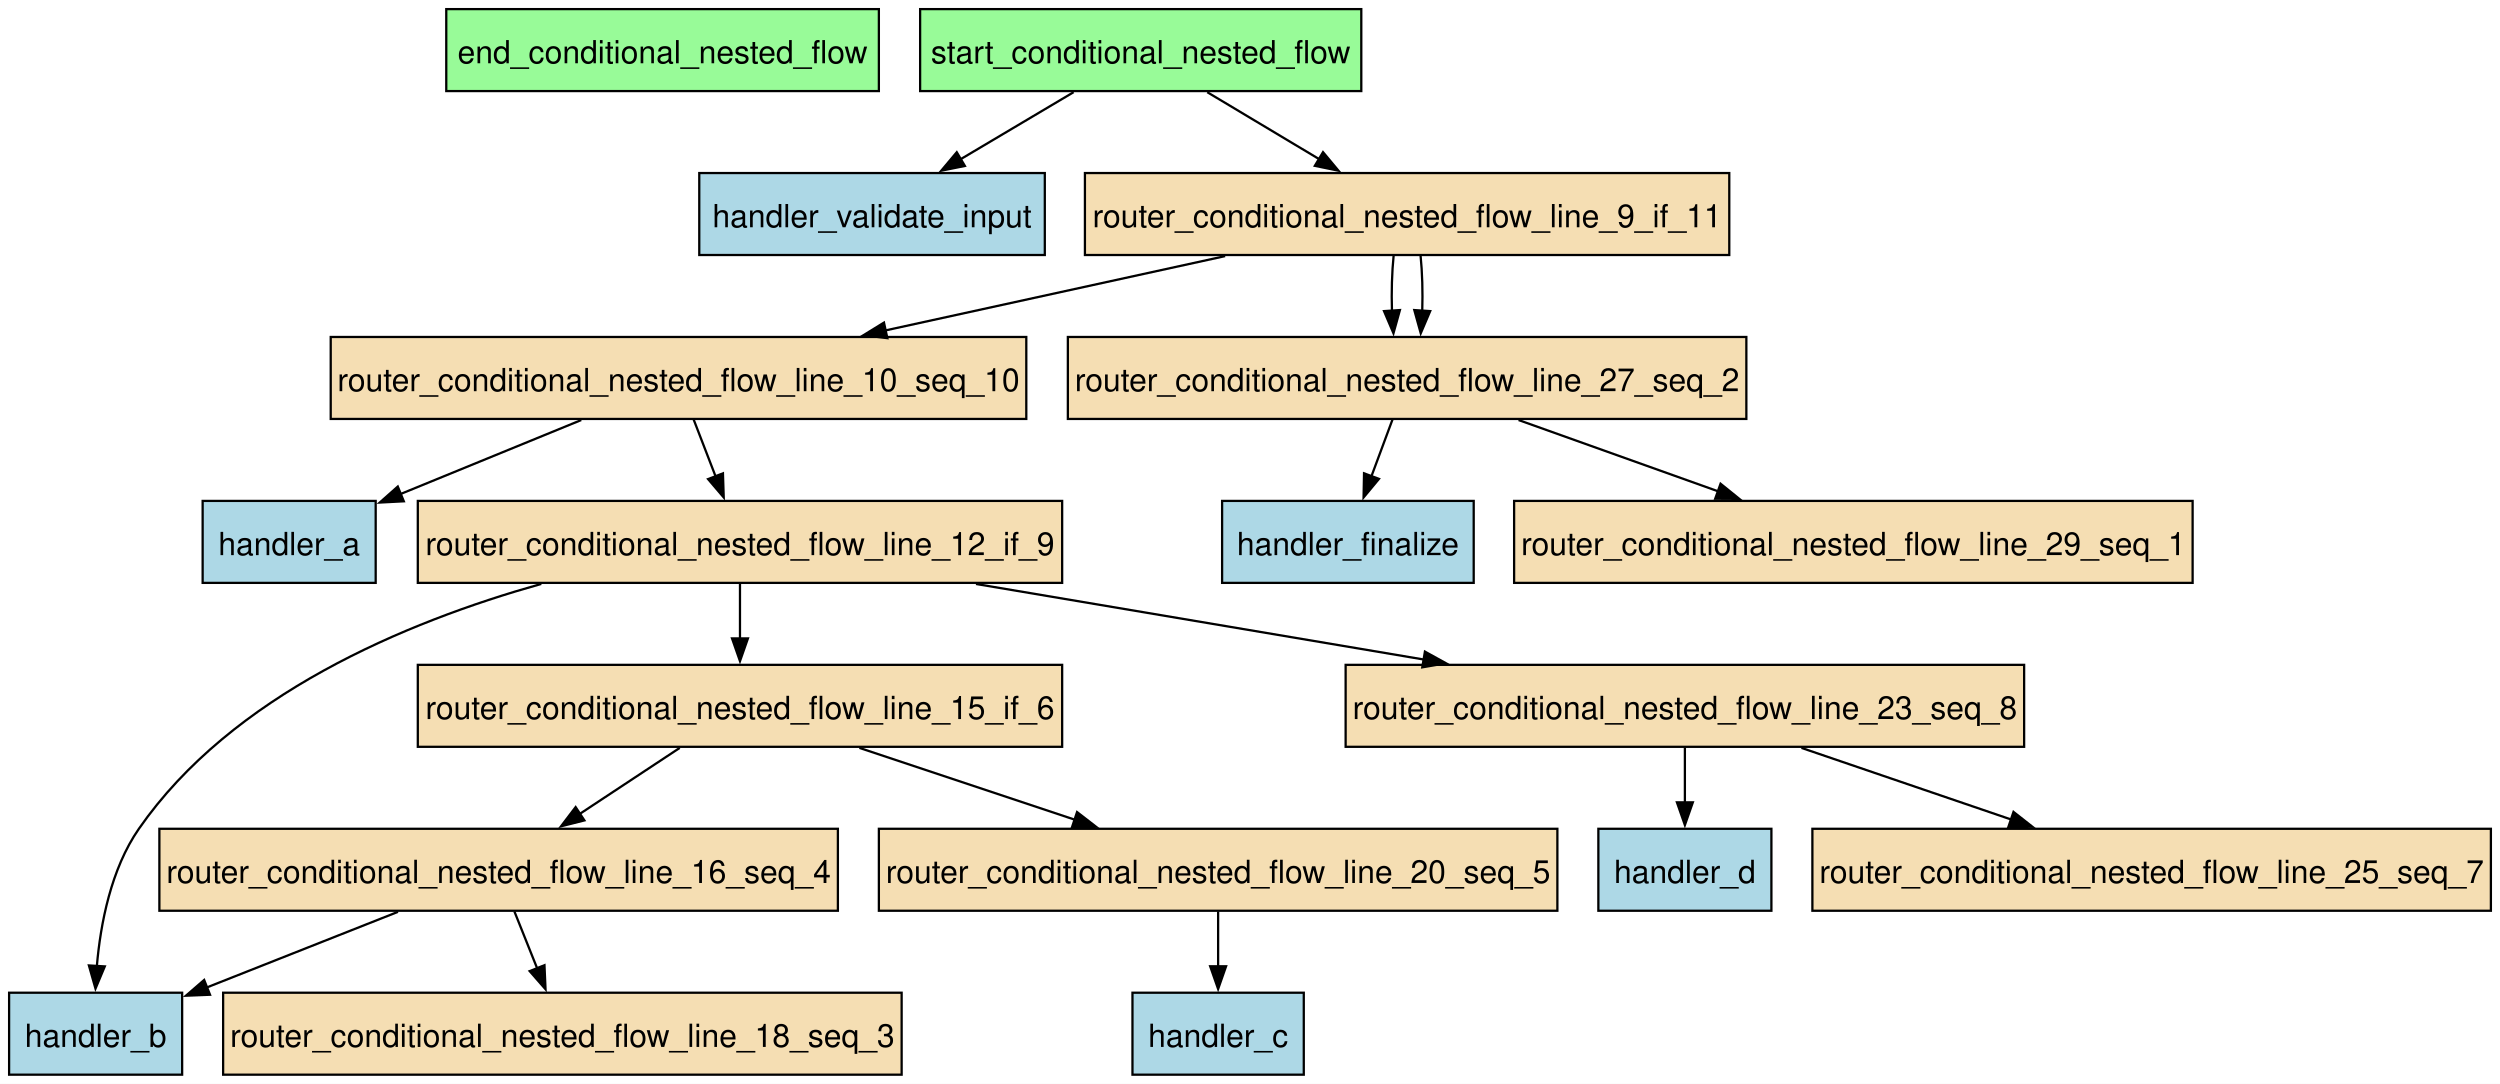
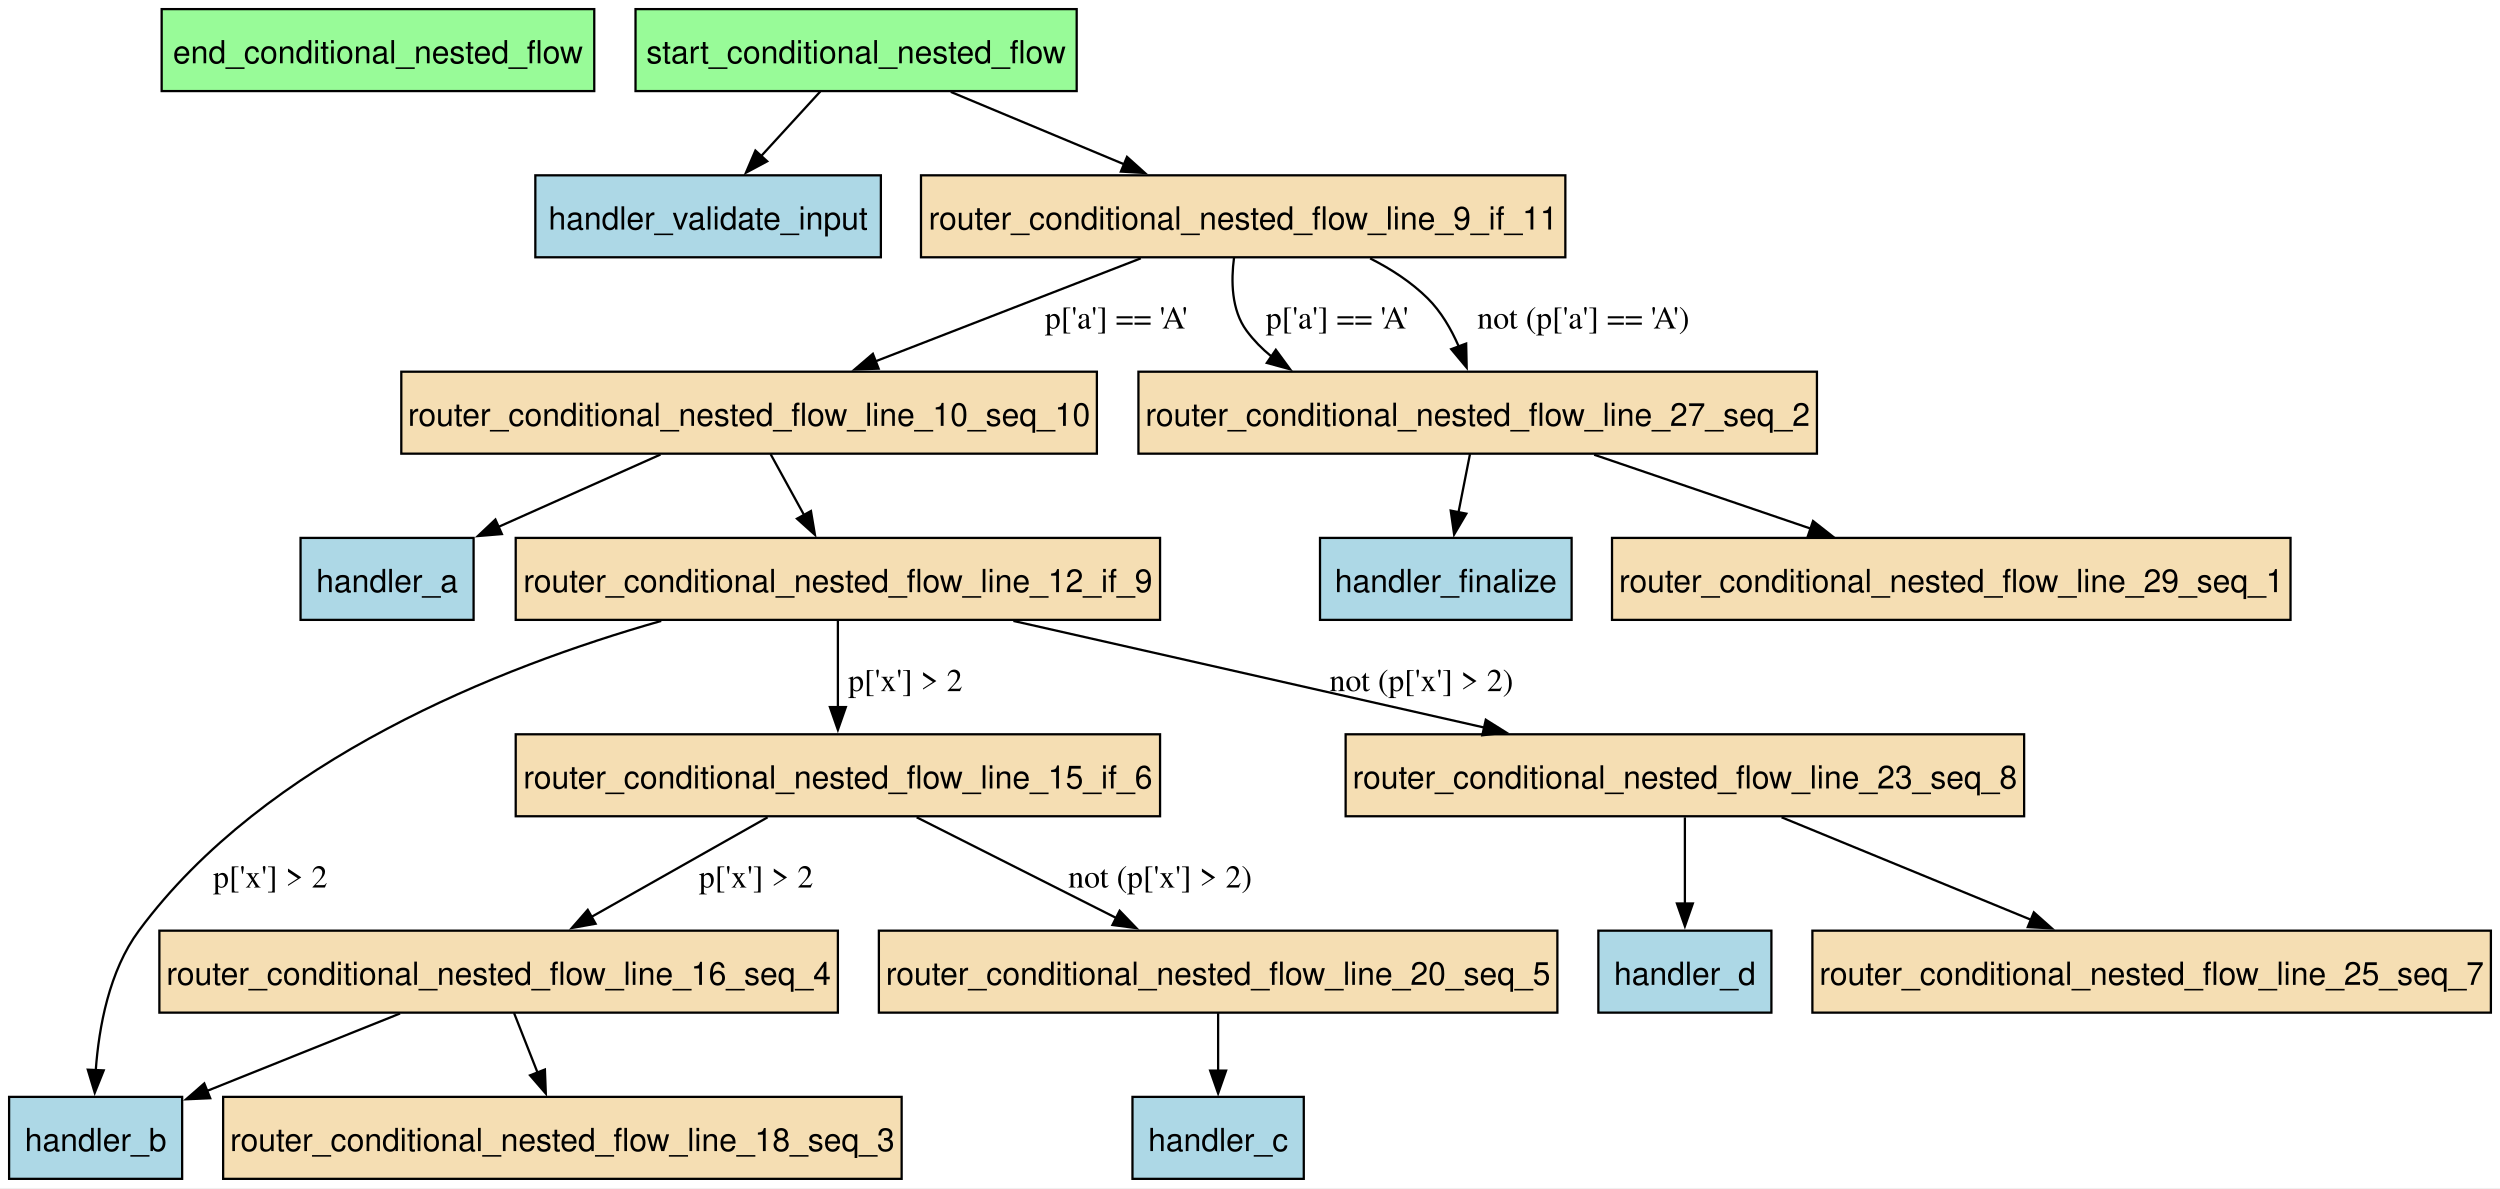
- <svg xmlns="http://www.w3.org/2000/svg" width="1098pt" height="476pt" viewBox="0.00 0.00 1098.00 476.00">
-   <g id="graph0" class="graph" transform="scale(1 1) rotate(0) translate(4 472)">
-     <polygon fill="white" stroke="none" points="-4,4 -4,-472 1094,-472 1094,4 -4,4" />
+ <svg xmlns="http://www.w3.org/2000/svg" width="1098pt" height="522pt" viewBox="0.00 0.00 1098.00 522.00">
+   <g id="graph0" class="graph" transform="scale(1 1) rotate(0) translate(4 517.75)">
+     <polygon fill="white" stroke="none" points="-4,4 -4,-517.75 1094,-517.75 1094,4 -4,4" />
    <g id="node1" class="node">
-       <polygon fill="palegreen" stroke="black" points="382,-468 192,-468 192,-432 382,-432 382,-468" />
-       <text xml:space="preserve" text-anchor="middle" x="287" y="-444.2" font-family="Helvetica,sans-Serif" font-size="14.00">end_conditional_nested_flow</text>
+       <polygon fill="palegreen" stroke="black" points="257,-513.75 67,-513.75 67,-477.75 257,-477.75 257,-513.75" />
+       <text xml:space="preserve" text-anchor="middle" x="162" y="-489.95" font-family="Helvetica,sans-Serif" font-size="14.00">end_conditional_nested_flow</text>
    </g>
    <g id="node2" class="node">
-       <polygon fill="lightblue" stroke="black" points="161,-252 85,-252 85,-216 161,-216 161,-252" />
-       <text xml:space="preserve" text-anchor="middle" x="123" y="-228.2" font-family="Helvetica,sans-Serif" font-size="14.00">handler_a</text>
+       <polygon fill="lightblue" stroke="black" points="204,-281.5 128,-281.5 128,-245.5 204,-245.5 204,-281.5" />
+       <text xml:space="preserve" text-anchor="middle" x="166" y="-257.7" font-family="Helvetica,sans-Serif" font-size="14.00">handler_a</text>
    </g>
    <g id="node3" class="node">
      <polygon fill="lightblue" stroke="black" points="76,-36 0,-36 0,0 76,0 76,-36" />
      <text xml:space="preserve" text-anchor="middle" x="38" y="-12.2" font-family="Helvetica,sans-Serif" font-size="14.00">handler_b</text>
    </g>
    <g id="node4" class="node">
      <polygon fill="lightblue" stroke="black" points="568.62,-36 493.38,-36 493.38,0 568.62,0 568.62,-36" />
      <text xml:space="preserve" text-anchor="middle" x="531" y="-12.2" font-family="Helvetica,sans-Serif" font-size="14.00">handler_c</text>
    </g>
    <g id="node5" class="node">
-       <polygon fill="lightblue" stroke="black" points="774,-108 698,-108 698,-72 774,-72 774,-108" />
-       <text xml:space="preserve" text-anchor="middle" x="736" y="-84.2" font-family="Helvetica,sans-Serif" font-size="14.00">handler_d</text>
+       <polygon fill="lightblue" stroke="black" points="774,-109 698,-109 698,-73 774,-73 774,-109" />
+       <text xml:space="preserve" text-anchor="middle" x="736" y="-85.2" font-family="Helvetica,sans-Serif" font-size="14.00">handler_d</text>
    </g>
    <g id="node6" class="node">
-       <polygon fill="lightblue" stroke="black" points="643.25,-252 532.75,-252 532.75,-216 643.25,-216 643.25,-252" />
-       <text xml:space="preserve" text-anchor="middle" x="588" y="-228.2" font-family="Helvetica,sans-Serif" font-size="14.00">handler_finalize</text>
+       <polygon fill="lightblue" stroke="black" points="686.25,-281.5 575.75,-281.5 575.75,-245.5 686.25,-245.5 686.25,-281.5" />
+       <text xml:space="preserve" text-anchor="middle" x="631" y="-257.7" font-family="Helvetica,sans-Serif" font-size="14.00">handler_finalize</text>
    </g>
    <g id="node7" class="node">
-       <polygon fill="lightblue" stroke="black" points="454.88,-396 303.12,-396 303.12,-360 454.88,-360 454.88,-396" />
-       <text xml:space="preserve" text-anchor="middle" x="379" y="-372.2" font-family="Helvetica,sans-Serif" font-size="14.00">handler_validate_input</text>
+       <polygon fill="lightblue" stroke="black" points="382.88,-440.75 231.12,-440.75 231.12,-404.75 382.88,-404.75 382.88,-440.75" />
+       <text xml:space="preserve" text-anchor="middle" x="307" y="-416.95" font-family="Helvetica,sans-Serif" font-size="14.00">handler_validate_input</text>
    </g>
    <g id="node8" class="node">
-       <polygon fill="wheat" stroke="black" points="446.75,-324 141.25,-324 141.25,-288 446.75,-288 446.75,-324" />
-       <text xml:space="preserve" text-anchor="middle" x="294" y="-300.2" font-family="Helvetica,sans-Serif" font-size="14.00">router_conditional_nested_flow_line_10_seq_10</text>
+       <polygon fill="wheat" stroke="black" points="477.75,-354.5 172.25,-354.5 172.25,-318.5 477.75,-318.5 477.75,-354.5" />
+       <text xml:space="preserve" text-anchor="middle" x="325" y="-330.7" font-family="Helvetica,sans-Serif" font-size="14.00">router_conditional_nested_flow_line_10_seq_10</text>
    </g>
    <g id="edge15" class="edge">
-       <path fill="none" stroke="black" d="M251.29,-287.52C227.14,-277.63 196.85,-265.23 171.77,-254.97" />
-       <polygon fill="black" stroke="black" points="173.36,-251.83 162.78,-251.28 170.71,-258.31 173.36,-251.83" />
+       <path fill="none" stroke="black" d="M286.1,-318.13C264.58,-308.52 237.62,-296.48 214.71,-286.25" />
+       <polygon fill="black" stroke="black" points="216.43,-283.19 205.88,-282.31 213.58,-289.58 216.43,-283.19" />
    </g>
    <g id="node9" class="node">
-       <polygon fill="wheat" stroke="black" points="462.5,-252 179.5,-252 179.5,-216 462.5,-216 462.5,-252" />
-       <text xml:space="preserve" text-anchor="middle" x="321" y="-228.2" font-family="Helvetica,sans-Serif" font-size="14.00">router_conditional_nested_flow_line_12_if_9</text>
+       <polygon fill="wheat" stroke="black" points="505.5,-281.5 222.5,-281.5 222.5,-245.5 505.5,-245.5 505.5,-281.5" />
+       <text xml:space="preserve" text-anchor="middle" x="364" y="-257.7" font-family="Helvetica,sans-Serif" font-size="14.00">router_conditional_nested_flow_line_12_if_9</text>
    </g>
    <g id="edge16" class="edge">
-       <path fill="none" stroke="black" d="M300.67,-287.7C303.58,-280.15 307.07,-271.12 310.32,-262.68" />
-       <polygon fill="black" stroke="black" points="313.52,-264.11 313.86,-253.52 306.99,-261.59 313.52,-264.11" />
+       <path fill="none" stroke="black" d="M334.44,-318.31C338.85,-310.29 344.2,-300.55 349.13,-291.57" />
+       <polygon fill="black" stroke="black" points="352.17,-293.31 353.92,-282.86 346.04,-289.94 352.17,-293.31" />
    </g>
    <g id="edge12" class="edge">
-       <path fill="none" stroke="black" d="M233.73,-215.55C173.73,-198.69 97.78,-166.73 57,-108 44.73,-90.33 40.14,-66.27 38.53,-47.63" />
-       <polygon fill="black" stroke="black" points="42.03,-47.56 37.94,-37.79 35.04,-47.98 42.03,-47.56" />
+       <path fill="none" stroke="black" d="M286.4,-245.03C215.17,-224.78 112.55,-184.09 57,-109 43.93,-91.33 39.42,-66.64 38.05,-47.59" />
+       <polygon fill="black" stroke="black" points="41.55,-47.64 37.61,-37.81 34.56,-47.95 41.55,-47.64" />
+       <text xml:space="preserve" text-anchor="middle" x="114.69" y="-127.95" font-family="Times,serif" font-size="14.00">p['x'] &gt; 2</text>
    </g>
    <g id="node10" class="node">
-       <polygon fill="wheat" stroke="black" points="462.5,-180 179.5,-180 179.5,-144 462.5,-144 462.5,-180" />
-       <text xml:space="preserve" text-anchor="middle" x="321" y="-156.2" font-family="Helvetica,sans-Serif" font-size="14.00">router_conditional_nested_flow_line_15_if_6</text>
+       <polygon fill="wheat" stroke="black" points="505.5,-195.25 222.5,-195.25 222.5,-159.25 505.5,-159.25 505.5,-195.25" />
+       <text xml:space="preserve" text-anchor="middle" x="364" y="-171.45" font-family="Helvetica,sans-Serif" font-size="14.00">router_conditional_nested_flow_line_15_if_6</text>
    </g>
    <g id="edge13" class="edge">
-       <path fill="none" stroke="black" d="M321,-215.7C321,-208.41 321,-199.73 321,-191.54" />
-       <polygon fill="black" stroke="black" points="324.5,-191.62 321,-181.62 317.5,-191.62 324.5,-191.62" />
+       <path fill="none" stroke="black" d="M364,-245.04C364,-234.09 364,-219.69 364,-207.07" />
+       <polygon fill="black" stroke="black" points="367.5,-207.2 364,-197.2 360.5,-207.2 367.5,-207.2" />
+       <text xml:space="preserve" text-anchor="middle" x="393.62" y="-214.2" font-family="Times,serif" font-size="14.00">p['x'] &gt; 2</text>
    </g>
    <g id="node14" class="node">
-       <polygon fill="wheat" stroke="black" points="885,-180 587,-180 587,-144 885,-144 885,-180" />
-       <text xml:space="preserve" text-anchor="middle" x="736" y="-156.2" font-family="Helvetica,sans-Serif" font-size="14.00">router_conditional_nested_flow_line_23_seq_8</text>
+       <polygon fill="wheat" stroke="black" points="885,-195.25 587,-195.25 587,-159.25 885,-159.25 885,-195.25" />
+       <text xml:space="preserve" text-anchor="middle" x="736" y="-171.45" font-family="Helvetica,sans-Serif" font-size="14.00">router_conditional_nested_flow_line_23_seq_8</text>
    </g>
    <g id="edge14" class="edge">
-       <path fill="none" stroke="black" d="M424.65,-215.52C484.43,-205.43 559.71,-192.74 621.26,-182.35" />
-       <polygon fill="black" stroke="black" points="621.82,-185.81 631.1,-180.69 620.66,-178.91 621.82,-185.81" />
+       <path fill="none" stroke="black" d="M441.08,-245.04C501.31,-231.4 585.06,-212.43 647.93,-198.2" />
+       <polygon fill="black" stroke="black" points="648.56,-201.64 657.54,-196.02 647.02,-194.81 648.56,-201.64" />
+       <text xml:space="preserve" text-anchor="middle" x="620.27" y="-214.2" font-family="Times,serif" font-size="14.00">not (p['x'] &gt; 2)</text>
    </g>
    <g id="node11" class="node">
-       <polygon fill="wheat" stroke="black" points="364,-108 66,-108 66,-72 364,-72 364,-108" />
-       <text xml:space="preserve" text-anchor="middle" x="215" y="-84.2" font-family="Helvetica,sans-Serif" font-size="14.00">router_conditional_nested_flow_line_16_seq_4</text>
+       <polygon fill="wheat" stroke="black" points="364,-109 66,-109 66,-73 364,-73 364,-109" />
+       <text xml:space="preserve" text-anchor="middle" x="215" y="-85.2" font-family="Helvetica,sans-Serif" font-size="14.00">router_conditional_nested_flow_line_16_seq_4</text>
    </g>
    <g id="edge8" class="edge">
-       <path fill="none" stroke="black" d="M294.53,-143.52C281.27,-134.76 265.04,-124.04 250.7,-114.58" />
-       <polygon fill="black" stroke="black" points="252.67,-111.68 242.4,-109.09 248.82,-117.53 252.67,-111.68" />
+       <path fill="none" stroke="black" d="M333.13,-158.79C310.65,-146.08 280,-128.75 255.55,-114.93" />
+       <polygon fill="black" stroke="black" points="257.58,-112.05 247.15,-110.18 254.13,-118.15 257.58,-112.05" />
+       <text xml:space="preserve" text-anchor="middle" x="328.05" y="-127.95" font-family="Times,serif" font-size="14.00">p['x'] &gt; 2</text>
    </g>
    <g id="node13" class="node">
-       <polygon fill="wheat" stroke="black" points="680,-108 382,-108 382,-72 680,-72 680,-108" />
-       <text xml:space="preserve" text-anchor="middle" x="531" y="-84.2" font-family="Helvetica,sans-Serif" font-size="14.00">router_conditional_nested_flow_line_20_seq_5</text>
+       <polygon fill="wheat" stroke="black" points="680,-109 382,-109 382,-73 680,-73 680,-109" />
+       <text xml:space="preserve" text-anchor="middle" x="531" y="-85.2" font-family="Helvetica,sans-Serif" font-size="14.00">router_conditional_nested_flow_line_20_seq_5</text>
    </g>
    <g id="edge9" class="edge">
-       <path fill="none" stroke="black" d="M373.45,-143.52C402.12,-133.96 437.84,-122.05 468.01,-112" />
-       <polygon fill="black" stroke="black" points="469.04,-115.34 477.42,-108.86 466.83,-108.7 469.04,-115.34" />
+       <path fill="none" stroke="black" d="M398.6,-158.79C424.02,-145.97 458.76,-128.44 486.28,-114.56" />
+       <polygon fill="black" stroke="black" points="487.74,-117.75 495.09,-110.12 484.59,-111.5 487.74,-117.75" />
+       <text xml:space="preserve" text-anchor="middle" x="505.5" y="-127.95" font-family="Times,serif" font-size="14.00">not (p['x'] &gt; 2)</text>
    </g>
    <g id="edge5" class="edge">
-       <path fill="none" stroke="black" d="M170.79,-71.52C145.23,-61.41 113.03,-48.67 86.74,-38.28" />
-       <polygon fill="black" stroke="black" points="88.24,-35.11 77.65,-34.68 85.67,-41.61 88.24,-35.11" />
+       <path fill="none" stroke="black" d="M171.7,-72.63C146.06,-62.35 113.51,-49.29 86.95,-38.63" />
+       <polygon fill="black" stroke="black" points="88.33,-35.42 77.74,-34.94 85.72,-41.91 88.33,-35.42" />
    </g>
    <g id="node12" class="node">
      <polygon fill="wheat" stroke="black" points="392,-36 94,-36 94,0 392,0 392,-36" />
      <text xml:space="preserve" text-anchor="middle" x="243" y="-12.2" font-family="Helvetica,sans-Serif" font-size="14.00">router_conditional_nested_flow_line_18_seq_3</text>
    </g>
    <g id="edge6" class="edge">
-       <path fill="none" stroke="black" d="M221.92,-71.7C224.94,-64.15 228.55,-55.12 231.93,-46.68" />
-       <polygon fill="black" stroke="black" points="235.13,-48.09 235.6,-37.51 228.63,-45.49 235.13,-48.09" />
+       <path fill="none" stroke="black" d="M221.78,-72.81C224.87,-64.96 228.62,-55.47 232.09,-46.66" />
+       <polygon fill="black" stroke="black" points="235.32,-48.02 235.73,-37.44 228.8,-45.46 235.32,-48.02" />
    </g>
    <g id="edge7" class="edge">
-       <path fill="none" stroke="black" d="M531,-71.7C531,-64.41 531,-55.73 531,-47.54" />
-       <polygon fill="black" stroke="black" points="534.5,-47.62 531,-37.62 527.5,-47.62 534.5,-47.62" />
+       <path fill="none" stroke="black" d="M531,-72.81C531,-65.23 531,-56.1 531,-47.54" />
+       <polygon fill="black" stroke="black" points="534.5,-47.54 531,-37.54 527.5,-47.54 534.5,-47.54" />
    </g>
    <g id="edge10" class="edge">
-       <path fill="none" stroke="black" d="M736,-143.7C736,-136.41 736,-127.73 736,-119.54" />
-       <polygon fill="black" stroke="black" points="739.5,-119.62 736,-109.62 732.5,-119.62 739.5,-119.62" />
+       <path fill="none" stroke="black" d="M736,-158.79C736,-147.84 736,-133.44 736,-120.82" />
+       <polygon fill="black" stroke="black" points="739.5,-120.95 736,-110.95 732.5,-120.95 739.5,-120.95" />
    </g>
    <g id="node15" class="node">
-       <polygon fill="wheat" stroke="black" points="1090,-108 792,-108 792,-72 1090,-72 1090,-108" />
-       <text xml:space="preserve" text-anchor="middle" x="941" y="-84.2" font-family="Helvetica,sans-Serif" font-size="14.00">router_conditional_nested_flow_line_25_seq_7</text>
+       <polygon fill="wheat" stroke="black" points="1090,-109 792,-109 792,-73 1090,-73 1090,-109" />
+       <text xml:space="preserve" text-anchor="middle" x="941" y="-85.2" font-family="Helvetica,sans-Serif" font-size="14.00">router_conditional_nested_flow_line_25_seq_7</text>
    </g>
    <g id="edge11" class="edge">
-       <path fill="none" stroke="black" d="M787.2,-143.52C815.19,-133.96 850.06,-122.05 879.51,-112" />
-       <polygon fill="black" stroke="black" points="880.33,-115.41 888.66,-108.87 878.07,-108.79 880.33,-115.41" />
+       <path fill="none" stroke="black" d="M778.48,-158.79C810.36,-145.69 854.21,-127.67 888.33,-113.65" />
+       <polygon fill="black" stroke="black" points="889.26,-117.05 897.18,-110.01 886.6,-110.57 889.26,-117.05" />
    </g>
    <g id="node16" class="node">
-       <polygon fill="wheat" stroke="black" points="763,-324 465,-324 465,-288 763,-288 763,-324" />
-       <text xml:space="preserve" text-anchor="middle" x="614" y="-300.2" font-family="Helvetica,sans-Serif" font-size="14.00">router_conditional_nested_flow_line_27_seq_2</text>
+       <polygon fill="wheat" stroke="black" points="794,-354.5 496,-354.5 496,-318.5 794,-318.5 794,-354.5" />
+       <text xml:space="preserve" text-anchor="middle" x="645" y="-330.7" font-family="Helvetica,sans-Serif" font-size="14.00">router_conditional_nested_flow_line_27_seq_2</text>
    </g>
    <g id="edge3" class="edge">
-       <path fill="none" stroke="black" d="M607.57,-287.7C604.77,-280.15 601.42,-271.12 598.28,-262.68" />
-       <polygon fill="black" stroke="black" points="601.64,-261.68 594.88,-253.52 595.08,-264.12 601.64,-261.68" />
+       <path fill="none" stroke="black" d="M641.61,-318.31C640.1,-310.64 638.27,-301.39 636.57,-292.74" />
+       <polygon fill="black" stroke="black" points="640.02,-292.15 634.65,-283.01 633.15,-293.5 640.02,-292.15" />
    </g>
    <g id="node17" class="node">
-       <polygon fill="wheat" stroke="black" points="959,-252 661,-252 661,-216 959,-216 959,-252" />
-       <text xml:space="preserve" text-anchor="middle" x="810" y="-228.2" font-family="Helvetica,sans-Serif" font-size="14.00">router_conditional_nested_flow_line_29_seq_1</text>
+       <polygon fill="wheat" stroke="black" points="1002,-281.5 704,-281.5 704,-245.5 1002,-245.5 1002,-281.5" />
+       <text xml:space="preserve" text-anchor="middle" x="853" y="-257.7" font-family="Helvetica,sans-Serif" font-size="14.00">router_conditional_nested_flow_line_29_seq_1</text>
    </g>
    <g id="edge4" class="edge">
-       <path fill="none" stroke="black" d="M662.95,-287.52C689.6,-278 722.76,-266.16 750.84,-256.13" />
-       <polygon fill="black" stroke="black" points="751.67,-259.55 759.91,-252.89 749.31,-252.96 751.67,-259.55" />
+       <path fill="none" stroke="black" d="M696.15,-318.04C724.86,-308.24 760.89,-295.94 791.18,-285.6" />
+       <polygon fill="black" stroke="black" points="792.28,-288.92 800.62,-282.38 790.02,-282.3 792.28,-288.92" />
    </g>
    <g id="node18" class="node">
-       <polygon fill="wheat" stroke="black" points="755.5,-396 472.5,-396 472.5,-360 755.5,-360 755.5,-396" />
-       <text xml:space="preserve" text-anchor="middle" x="614" y="-372.2" font-family="Helvetica,sans-Serif" font-size="14.00">router_conditional_nested_flow_line_9_if_11</text>
+       <polygon fill="wheat" stroke="black" points="683.5,-440.75 400.5,-440.75 400.5,-404.75 683.5,-404.75 683.5,-440.75" />
+       <text xml:space="preserve" text-anchor="middle" x="542" y="-416.95" font-family="Helvetica,sans-Serif" font-size="14.00">router_conditional_nested_flow_line_9_if_11</text>
    </g>
    <g id="edge17" class="edge">
-       <path fill="none" stroke="black" d="M534.08,-359.52C488.75,-349.6 431.86,-337.16 384.84,-326.87" />
-       <polygon fill="black" stroke="black" points="385.73,-323.48 375.22,-324.77 384.24,-330.32 385.73,-323.48" />
+       <path fill="none" stroke="black" d="M497.04,-404.29C463.14,-391.13 416.47,-373.01 380.29,-358.97" />
+       <polygon fill="black" stroke="black" points="381.9,-355.84 371.32,-355.48 379.37,-362.36 381.9,-355.84" />
+       <text xml:space="preserve" text-anchor="middle" x="486.24" y="-373.45" font-family="Times,serif" font-size="14.00">p['a'] == 'A'</text>
    </g>
    <g id="edge18" class="edge">
-       <path fill="none" stroke="black" d="M608.08,-359.7C607.33,-352.41 607.09,-343.73 607.35,-335.54" />
-       <polygon fill="black" stroke="black" points="610.84,-335.82 608.01,-325.61 603.86,-335.36 610.84,-335.82" />
+       <path fill="none" stroke="black" d="M538,-404.68C536.62,-394.4 536.81,-381.59 543.5,-372.5 546.63,-368.25 550.31,-364.51 554.38,-361.22" />
+       <polygon fill="black" stroke="black" points="556.34,-364.12 562.61,-355.57 552.38,-358.35 556.34,-364.12" />
+       <text xml:space="preserve" text-anchor="middle" x="583.25" y="-373.45" font-family="Times,serif" font-size="14.00">p['a'] == 'A'</text>
    </g>
    <g id="edge19" class="edge">
-       <path fill="none" stroke="black" d="M619.92,-359.7C620.67,-352.41 620.91,-343.73 620.65,-335.54" />
-       <polygon fill="black" stroke="black" points="624.14,-335.36 619.99,-325.61 617.16,-335.82 624.14,-335.36" />
+       <path fill="none" stroke="black" d="M597.74,-404.27C606.94,-399.62 615.81,-393.86 623,-386.75 628.91,-380.91 633.36,-373.21 636.66,-365.63" />
+       <polygon fill="black" stroke="black" points="639.94,-366.87 640.17,-356.27 633.38,-364.41 639.94,-366.87" />
+       <text xml:space="preserve" text-anchor="middle" x="691.41" y="-373.45" font-family="Times,serif" font-size="14.00">not (p['a'] == 'A')</text>
    </g>
    <g id="node19" class="node">
-       <polygon fill="palegreen" stroke="black" points="593.88,-468 400.12,-468 400.12,-432 593.88,-432 593.88,-468" />
-       <text xml:space="preserve" text-anchor="middle" x="497" y="-444.2" font-family="Helvetica,sans-Serif" font-size="14.00">start_conditional_nested_flow</text>
+       <polygon fill="palegreen" stroke="black" points="468.88,-513.75 275.12,-513.75 275.12,-477.75 468.88,-477.75 468.88,-513.75" />
+       <text xml:space="preserve" text-anchor="middle" x="372" y="-489.95" font-family="Helvetica,sans-Serif" font-size="14.00">start_conditional_nested_flow</text>
    </g>
    <g id="edge1" class="edge">
-       <path fill="none" stroke="black" d="M467.53,-431.52C452.49,-422.6 434.01,-411.63 417.82,-402.03" />
-       <polygon fill="black" stroke="black" points="419.78,-399.12 409.4,-397.03 416.21,-405.15 419.78,-399.12" />
+       <path fill="none" stroke="black" d="M356.27,-477.56C348.44,-469.02 338.83,-458.52 330.18,-449.07" />
+       <polygon fill="black" stroke="black" points="332.95,-446.91 323.61,-441.9 327.78,-451.63 332.95,-446.91" />
    </g>
    <g id="edge2" class="edge">
-       <path fill="none" stroke="black" d="M526.22,-431.52C541.13,-422.6 559.46,-411.63 575.51,-402.03" />
-       <polygon fill="black" stroke="black" points="577.07,-405.18 583.85,-397.04 573.47,-399.17 577.07,-405.18" />
+       <path fill="none" stroke="black" d="M413.59,-477.38C436.53,-467.8 465.25,-455.8 489.71,-445.59" />
+       <polygon fill="black" stroke="black" points="490.98,-448.85 498.86,-441.77 488.28,-442.39 490.98,-448.85" />
    </g>
  </g>
</svg>
